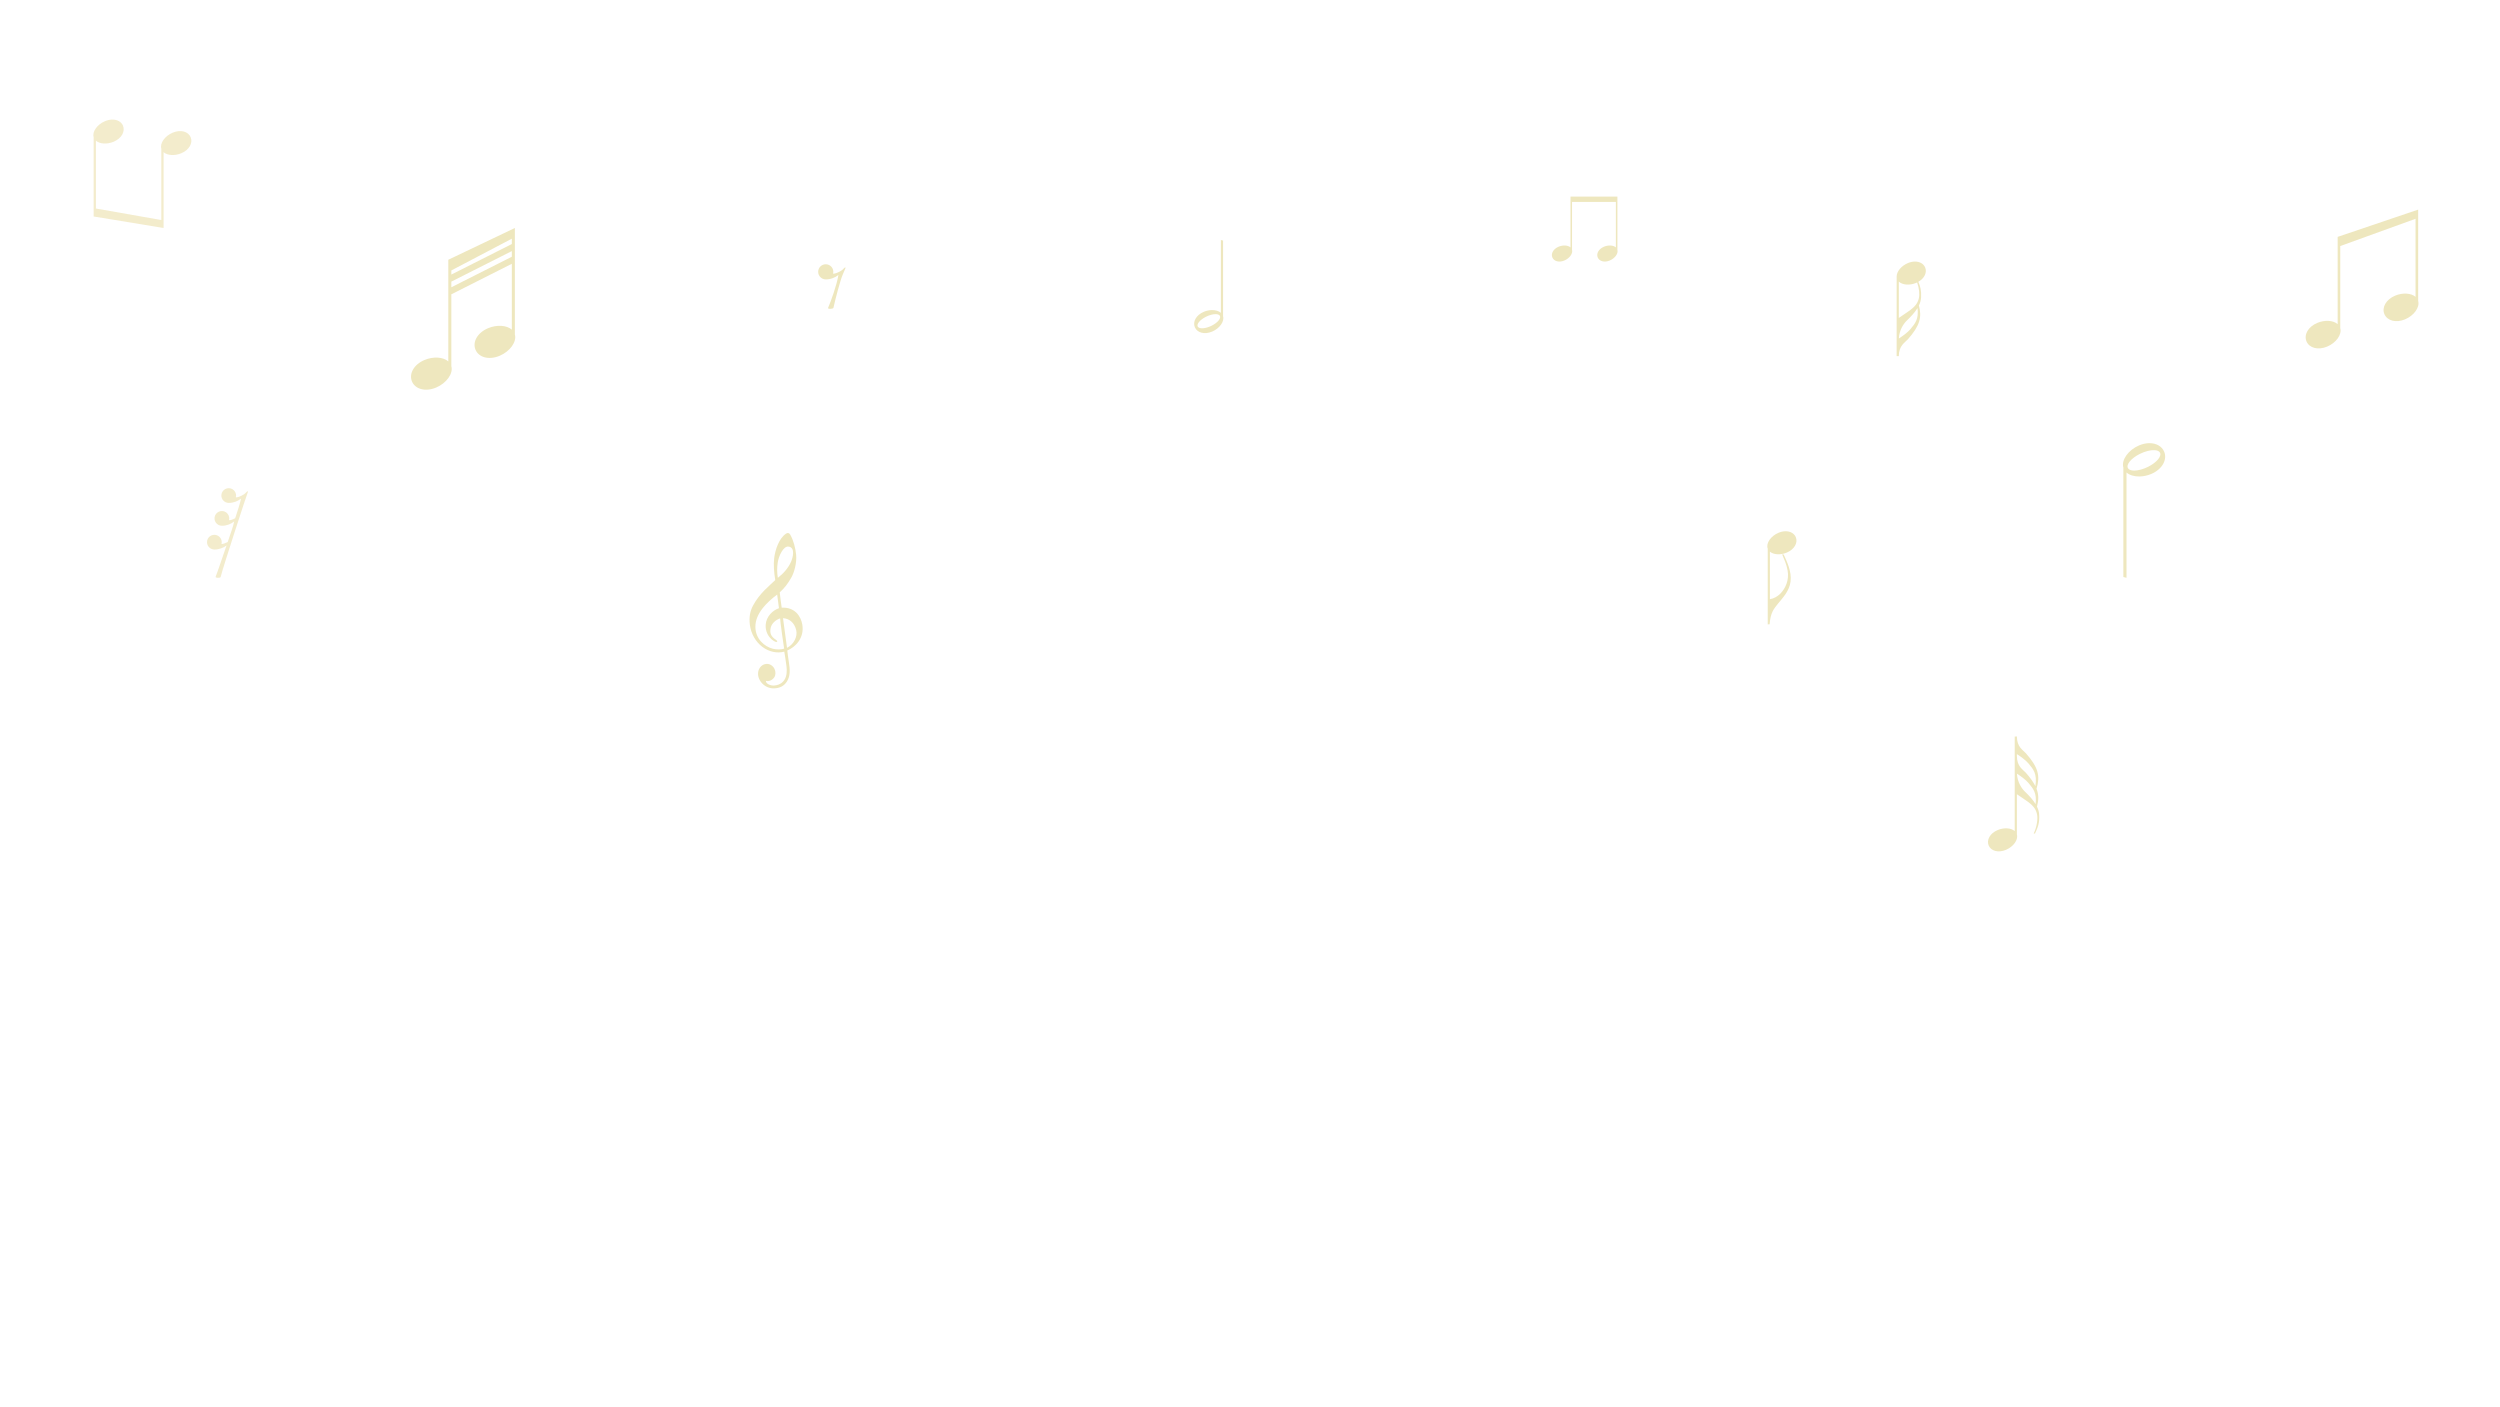
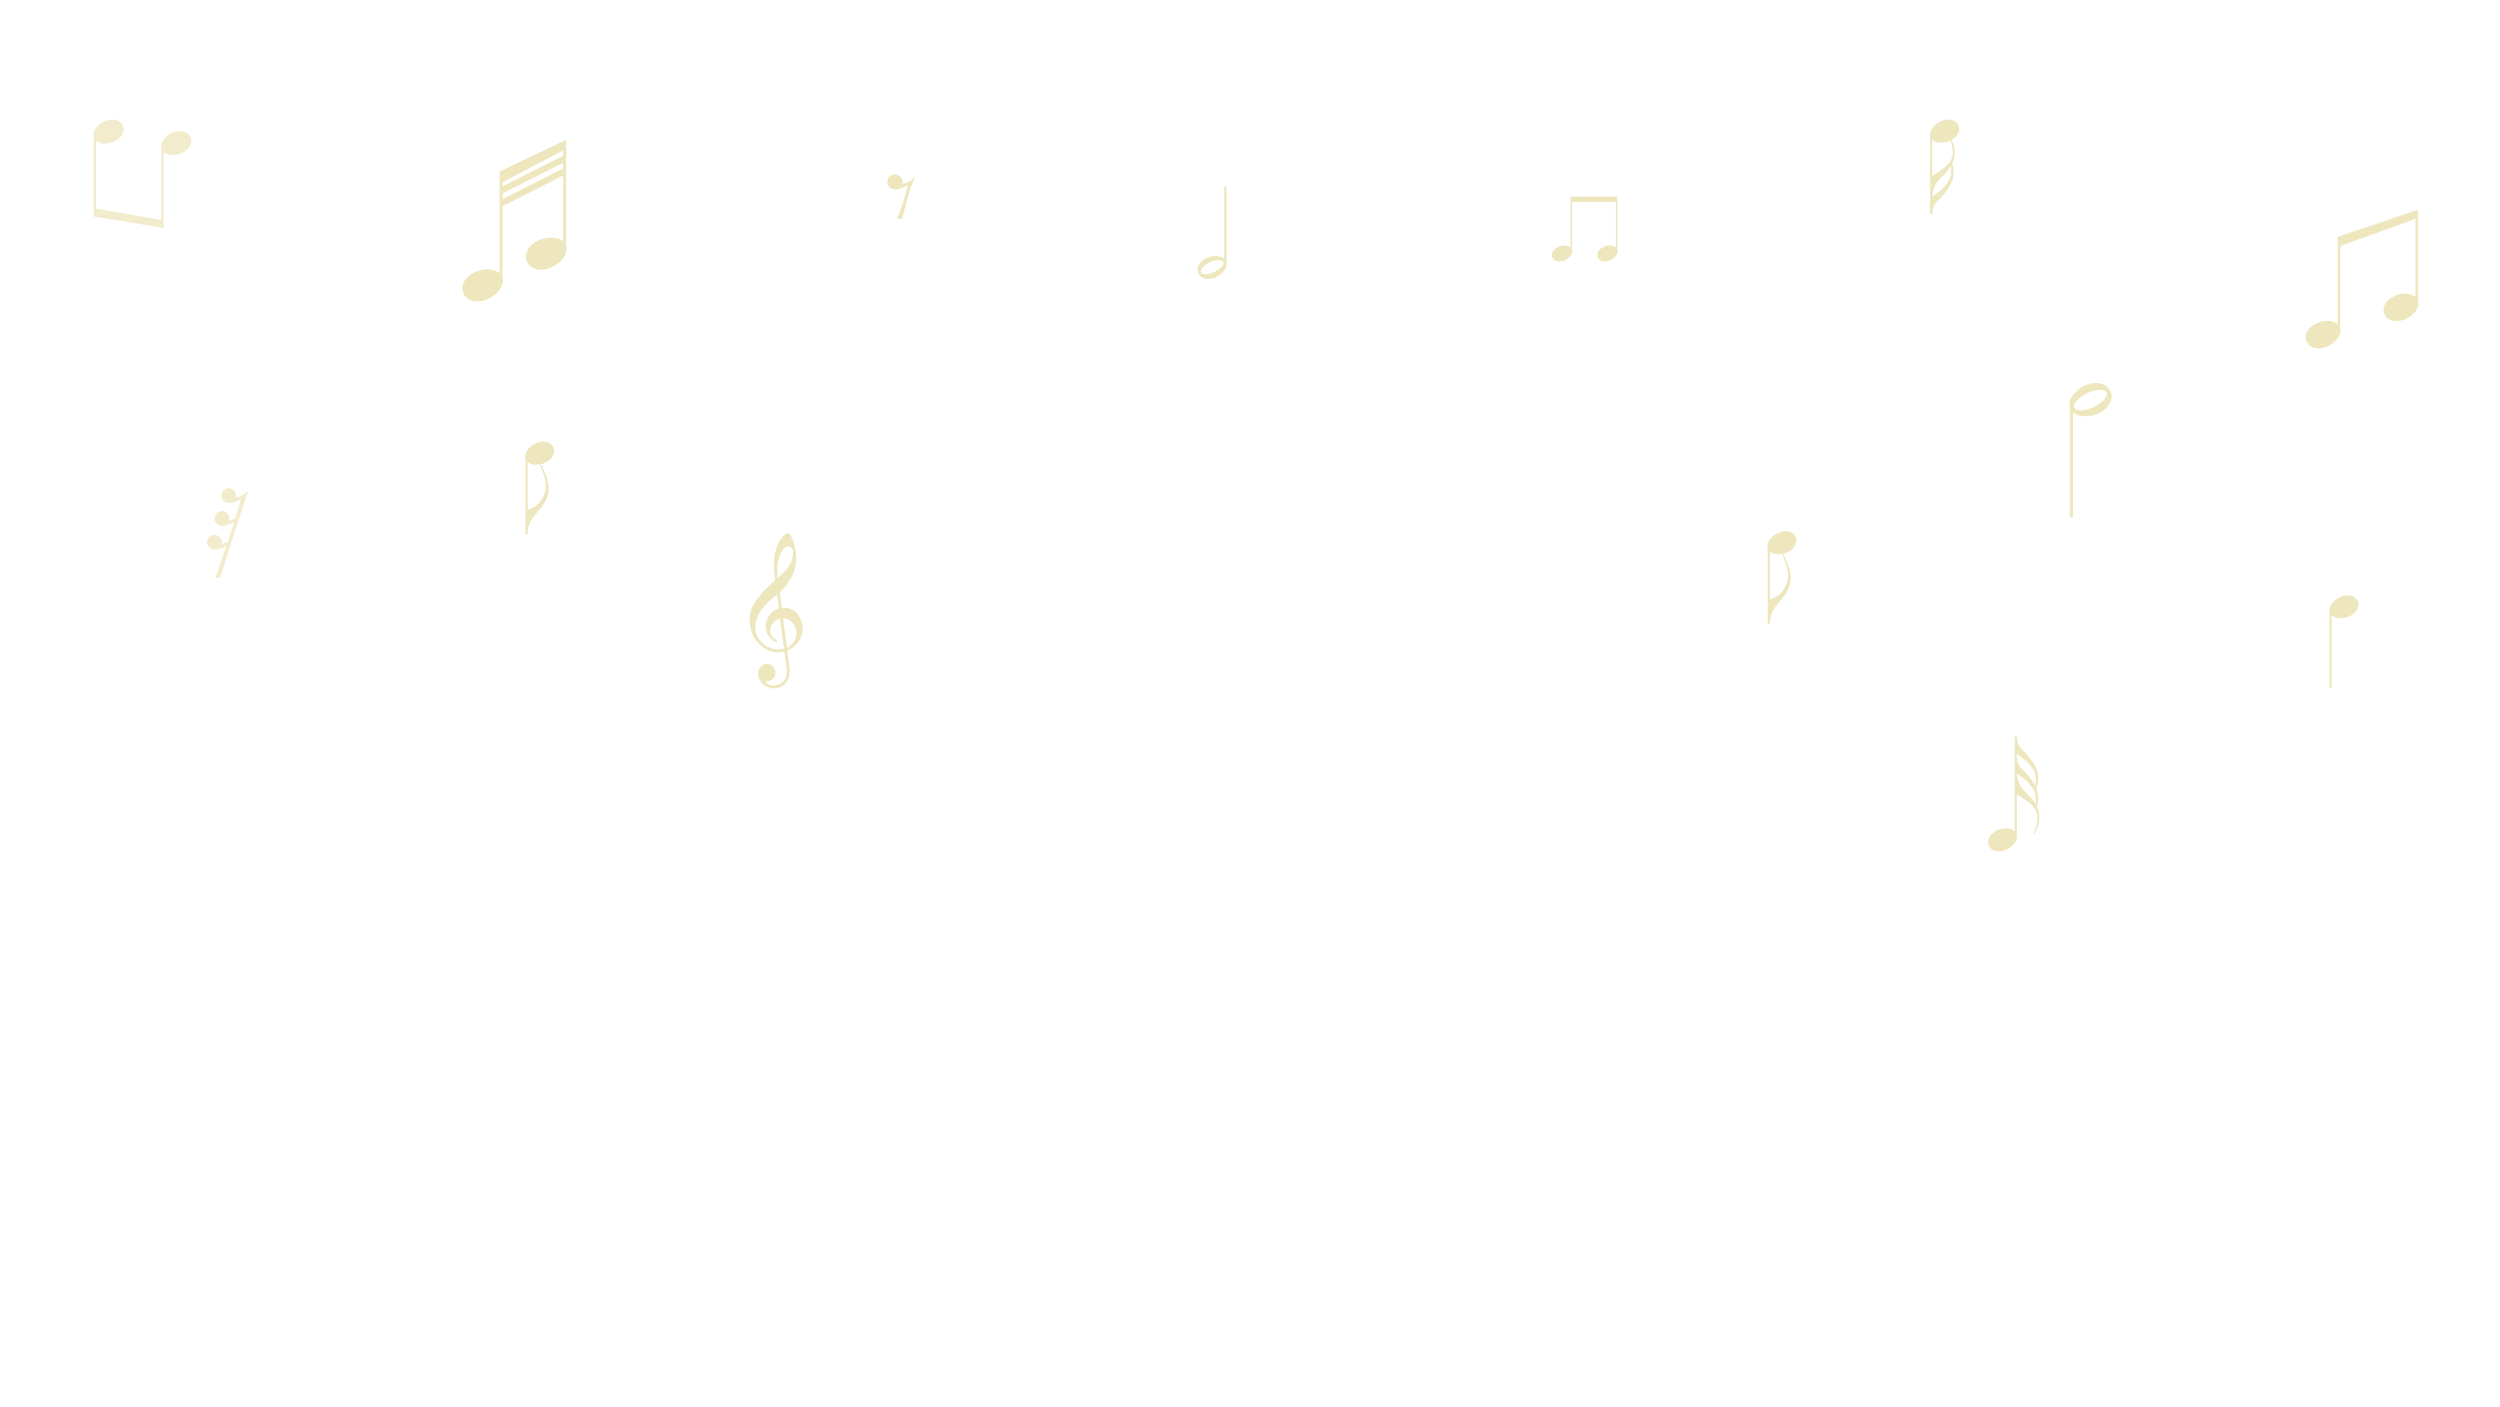
<svg xmlns="http://www.w3.org/2000/svg" xmlns:xlink="http://www.w3.org/1999/xlink" width="1920" height="1080" viewBox="0 0 1920 1080" version="1.1" id="svg1">
  <defs id="defs1">
    <symbol id="ms_beamed_notes_8br">
      <path d="M 13.94,9.872201e-4 C 12.258,0.023 10.436,0.4 8.583,1.183 c -5.649,2.387 -9.548,7.672 -8.373,11.793 v 58.619 l 51.67,8.5 v -56.008 c 2.817,2.471 8.283,2.825 13.117,0.783 5.93,-2.505 8.658,-7.664 6.887,-11.857 -1.771,-4.194 -7.371,-5.835 -13.301,-3.33 -5.652,2.388 -9.553,7.677 -8.373,11.799 v 52.728 l -48.33,-8.5 v -50.123 c 2.817,2.471 8.285,2.825 13.119,0.783 5.93,-2.505 8.656,-7.664 6.885,-11.857 -1.218,-2.883 -4.243,-4.559 -7.943,-4.512 z" id="path60" />
    </symbol>
    <symbol id="ms_beamed_notes_8c">
      <path d="m 72.207,0 -51.67,17.5 v 56.006 c -2.817,-2.471 -8.284,-2.823 -13.117,-0.781 -5.93,2.505 -8.658,7.662 -6.887,11.855 1.771,4.194 7.371,5.835 13.301,3.33 5.652,-2.388 9.553,-7.677 8.373,-11.799 V 23.383 L 70.537,5.883 v 50.123 c -2.817,-2.471 -8.285,-2.823 -13.119,-0.781 -5.93,2.505 -8.656,7.662 -6.885,11.855 1.771,4.194 7.371,5.835 13.301,3.33 5.649,-2.386 9.547,-7.672 8.373,-11.793 z" id="path58" />
    </symbol>
    <symbol id="ms_beamed_notes_32c">
      <path d="m 57.207,0 -36.668,17.5 v 56.01 c -2.816,-2.473 -8.284,-2.828 -13.119,-0.785 -5.93,2.505 -8.658,7.664 -6.887,11.857 1.772,4.194 7.371,5.835 13.301,3.33 5.65,-2.386 9.55,-7.672 8.375,-11.793 V 36.547 l 33.328,-16.824 v 36.285 c -2.817,-2.471 -8.285,-2.825 -13.119,-0.783 -5.93,2.505 -8.656,7.664 -6.885,11.857 1.771,4.194 7.371,5.835 13.301,3.33 5.652,-2.388 9.553,-7.677 8.373,-11.799 z m -1.67,5.885 v 2.953 l -33.328,16.824 v -2.277 z m 0,6.838 v 3.115 l -33.328,16.824 v -3.115 z" id="path70" />
    </symbol>
    <symbol id="ms_note_2r">
      <path d="M 13.942,9.83001e-4 C 12.26,0.023 10.437,0.4 8.584,1.183 2.932,3.57 -0.969,8.861 0.211,12.983 V 71.089 L 1.881,71.524 V 15.583 c 1.629,1.431 4.143,2.161 6.912,2.115 2.018,-0.033 4.169,-0.467 6.207,-1.328 5.93,-2.505 8.656,-7.662 6.885,-11.855 -1.218,-2.883 -4.243,-4.561 -7.943,-4.514 z M 16.875,3.72 c 1.27,0.084 2.235,0.469 2.703,1.172 1.248,1.874 -1.514,5.296 -6.17,7.641 -2.573,1.296 -5.32,2.044 -7.459,2.041 -1.582,0 -2.72,-0.424 -3.231,-1.189 -1.248,-1.874 1.514,-5.294 6.17,-7.639 2.91,-1.466 5.87,-2.165 7.986,-2.025 z" id="path24" />
    </symbol>
    <symbol id="ms_note_16r">
      <path d="M 8.596,1.184 C 3.625,3.284 0.015,7.629 0.014,11.447 L 0,72.62 l 1.67,0.012 c 0,-8.139 4.755,-10.442 6.922,-12.896 9.247,-10.477 10.937,-16.938 8.51,-25.996 0.947,-1.962 1.558,-3.998 1.676,-6.119 0.302,-5.422 -0.59,-8.513 -2.119,-12.07 4.767,-2.698 6.835,-7.256 5.238,-11.037 C 20.678,1.63 17.651,-0.046 13.951,9.819108e-4 12.27,0.023 10.449,0.402 8.596,1.184 Z M 1.67,15.366 c 2.739,2.664 8.371,3.104 13.342,1.004 0.25,-0.106 0.486,-0.223 0.725,-0.338 1.587,4.563 2.03,9.1 1.334,12.137 -0.965,4.207 -3.331,6.615 -6.84,9.264 -2.526,1.906 -5.969,3.983 -8.561,5.865 z m 14.375,20.311 c 0.991,8.697 -1.814,11.847 -5.486,16.256 -2.084,2.502 -5.976,5.316 -8.855,7.162 0.336,-6.856 3.917,-11.661 6.164,-13.822 3.093,-2.975 6.101,-6.165 8.178,-9.596 z" id="path27" />
    </symbol>
    <symbol id="ms_rest_32">
      <path d="M 31.367,2.984 C 31.617,2.53 31.222,1.989 30.574,2.726 29.531,3.913 28.46,4.703 27.824,5.059 26.029,6.065 23.754,7.127 22.147,7.048 22.266,6.592 22.33,6.122 22.33,5.651 22.33,2.53 19.8,7.600143e-4 16.68,1.434791e-8 h -6e-4 C 13.558,-2.199857e-4 11.027,2.53 11.027,5.651 c 0,3.122 2.531,5.612 5.653,5.653 3.555,0.046 7.167,-1.403 9.445,-3.32 -0.404,2.701 -2.947,10.41 -4.494,15.129 -1.601,0.825 -3.402,1.55 -4.74,1.485 0.119,-0.456 0.183,-0.926 0.183,-1.397 0,-3.121 -2.53,-5.65 -5.651,-5.651 l 4e-4,-2.2e-4 c -3.122,-5.4e-4 -5.652,2.529 -5.653,5.651 -5e-4,3.122 2.531,5.612 5.653,5.653 3.555,0.046 7.167,-1.403 9.445,-3.32 -0.432,2.885 -3.274,10.714 -4.962,15.794 -1.616,0.838 -3.431,1.587 -4.785,1.521 0.119,-0.456 0.183,-0.926 0.183,-1.397 0,-3.121 -2.53,-5.65 -5.651,-5.651 C 2.531,35.799 5.001066e-4,38.329 1.066341e-7,41.45 -5.998934e-4,44.573 2.531,47.063 5.653,47.104 c 3.435,0.046 7.057,-1.312 9.354,-3.133 -2.468,7.181 -7.327,21.549 -8.374,23.984 -0.447,1.04 3.65,1.186 3.845,0.251 1.18,-5.661 20.422,-64.375 20.889,-65.222 z" id="path36" />
    </symbol>
    <symbol id="ms_g_clef">
      <path d="m 6.562,107.348 c 0.283,-3.225 2.329,-5.855 5.209,-6.617 3.482,-0.921 6.274,1.253 7.422,3.653 0.973,2.033 0.969,4.662 -0.163,6.407 -1.451,2.236 -4.265,3.453 -6.473,2.737 -0.094,2.152 3.286,3.834 6.472,3.587 4.431,-0.344 7.657,-2.784 8.889,-6.76 1.137,-3.672 0.565,-7.537 0.121,-10.425 -0.242,-1.571 -0.809,-6.096 -1.342,-8.809 -5.606,1.434 -11.667,0.212 -16.869,-3.695 -5.059,-3.798 -8.67,-9.988 -9.561,-16.848 -0.78,-6.005 0.193,-10.72 2.455,-14.924 5.126,-9.523 12.629,-15.164 17.031,-19.516 -0.944,-5.719 -1.437,-11.882 -0.825,-16.836 0.813,-6.581 3.776,-15.353 9.151,-18.835 1.194,-0.774 2.35,-0.635 3.153,0.755 2.566,4.445 4.067,10.49 4.547,15.425 0.603,6.207 -1.4,13.62 -3.74,17.671 -2.889,5.003 -5.205,7.956 -8.845,11.263 0.212,2.626 0.947,7.552 1.495,11.764 9.99,-0.56 14.796,6.518 15.858,13.079 1.655,10.228 -5.311,17.232 -11.541,19.803 0.076,1.292 0.791,6.417 1.149,8.613 1.062,6.531 1.171,11.342 -1.658,15.527 -2.262,3.344 -5.523,4.798 -9.573,4.947 -7.347,0.272 -12.87,-6.161 -12.357,-11.97 z M 16.225,72.917 c -0.841,4.165 0.355,6.636 3.928,9.012 1.996,1.327 1.229,2.757 -1.734,0.828 -4.168,-2.714 -6.319,-7.428 -6.019,-12.229 0.402,-6.442 5.433,-11.177 10.199,-12.773 -0.439,-3.408 -0.853,-6.834 -1.379,-10.466 -4.082,2.96 -8.183,6.746 -10.955,10.235 -3.751,4.72 -5.82,9.55 -5.772,14.615 0.087,9.242 6.963,15.091 13.274,16.717 3.115,0.802 6.637,0.698 8.806,-0.049 -0.531,-2.987 -3.08,-21.204 -3.08,-23.226 -3.478,1.054 -6.604,4.044 -7.268,7.337 z m 19.63,1.703 c -1.425,-6.059 -5.638,-8.965 -10.144,-9.21 0.586,4.198 2.7,20.311 3.072,22.789 5.4,-2.758 8.191,-8.817 7.072,-13.579 z m -5.733,-64.178 c -4.23,-0.705 -7.759,7.431 -8.468,12.209 -0.629,4.234 -0.567,7.863 0.091,11.771 4.25,-3.248 8.105,-7.644 10.169,-12.412 1.356,-3.131 3.378,-10.706 -1.794,-11.568 z" id="path2" />
    </symbol>
    <symbol id="ms_note_2">
      <path d="m 20.539,0 v 55.941 c -1.629,-1.431 -4.143,-2.161 -6.912,-2.115 -2.018,0.034 -4.169,0.465 -6.207,1.326 -5.93,2.505 -8.658,7.664 -6.887,11.857 1.772,4.194 7.371,5.835 13.301,3.33 5.65,-2.387 9.551,-7.673 8.375,-11.795 V 0.436 Z m -4.07,56.949 c 1.582,0 2.722,0.424 3.232,1.19 1.248,1.874 -1.514,5.296 -6.17,7.641 -4.656,2.345 -9.441,2.725 -10.69,0.852 -1.248,-1.874 1.514,-5.294 6.17,-7.639 2.573,-1.296 5.318,-2.046 7.457,-2.043 z" id="path19" />
    </symbol>
    <symbol id="ms_note_8r">
      <path d="m 8.583,1.183 c -5.824,2.46 -9.787,8.002 -8.25,12.172 v 58.17 l 1.461,-0.076 c 0.635,-9.023 3.214,-11.833 6.658,-16.133 3.33,-4.157 8.451,-9.276 9.4,-16.627 1.024,-7.93 -2.906,-15.493 -5.269,-20.838 l -1.18,-0.125 c 1.644,4.073 3.282,7.297 4.201,12.422 1.274,7.109 -1.422,13.508 -5.553,17.729 -2.164,2.211 -5.027,3.823 -8.049,4.311 v -36.498 c 2.85,2.378 8.23,2.695 12.996,0.682 5.93,-2.505 8.656,-7.664 6.885,-11.858 -1.218,-2.883 -4.245,-4.559 -7.945,-4.512 C 12.256,0.023 10.436,0.4 8.583,1.183 Z" id="path26" />
    </symbol>
    <symbol id="ms_note_32">
      <path d="m 20.539,0.014 v 72.629 c -2.816,-2.473 -8.284,-2.826 -13.119,-0.783 -5.93,2.505 -8.658,7.664 -6.887,11.857 1.772,4.194 7.371,5.833 13.301,3.328 5.65,-2.387 9.55,-7.672 8.375,-11.793 v -30.918 c 2.592,1.883 6.035,3.961 8.561,5.867 3.509,2.648 5.875,5.056 6.84,9.264 0.845,3.687 0.039,9.586 -2.496,15.059 l 0.99,0.012 c 2.184,-4.768 3.581,-7.9 3.213,-14.521 -0.118,-2.122 -0.73,-4.16 -1.678,-6.123 1.343,-5.013 1.412,-9.236 -0.351,-13.777 2.907,-9.712 1.5,-16.275 -8.156,-27.215 C 26.965,10.444 22.209,8.139 22.209,0 Z m 1.67,13.502 c 2.882,1.846 6.795,4.674 8.887,7.186 3.84,4.61 6.739,7.834 5.334,17.471 -1.528,-3.101 -3.89,-6.411 -7.299,-10.273 -2.167,-2.455 -6.922,-4.76 -6.922,-12.898 z m 0.033,15.021 c 2.879,1.847 6.769,4.662 8.854,7.164 3.672,4.409 6.481,7.558 5.49,16.254 -2.077,-3.431 -5.087,-6.619 -8.18,-9.594 -2.247,-2.162 -5.828,-6.968 -6.164,-13.824 z" id="path23" />
    </symbol>
    <symbol id="ms_beamed_notes_8a">
      <path d="m 20.537,0 v 56.008 c -2.817,-2.471 -8.285,-2.823 -13.119,-0.781 -5.93,2.505 -8.656,7.662 -6.885,11.855 1.772,4.194 7.371,5.835 13.301,3.33 5.652,-2.388 9.553,-7.677 8.373,-11.799 V 5.885 h 48.33 v 50.123 c -2.817,-2.471 -8.285,-2.823 -13.119,-0.781 -5.93,2.505 -8.656,7.662 -6.885,11.855 1.772,4.194 7.371,5.835 13.301,3.33 5.652,-2.388 9.553,-7.677 8.373,-11.799 V 0 Z" id="path56" />
    </symbol>
    <symbol id="ms_rest_8">
      <path d="m 2e-4,5.816 c -5e-4,3.213 2.605,5.775 5.818,5.818 3.659,0.047 7.375,-1.444 9.72,-3.417 -1.145,7.647 -5.944,20.695 -7.921,25.296 -0.46,1.07 3.921,0.894 4.121,-0.068 C 12.953,27.619 17.124,11.794 18.751,8.256 19.431,6.776 20.453,3.943 20.933,3.071 21.191,2.604 20.784,2.047 20.117,2.806 19.044,4.027 17.942,4.84 17.287,5.207 15.44,6.242 13.099,7.334 11.445,7.253 11.568,6.784 11.633,6.301 11.633,5.815 11.633,2.604 9.029,5.600903e-4 5.818,9.031955e-8 2.605,-5.599097e-4 6e-4,2.603 0,5.815 Z" id="path34" />
    </symbol>
+     <symbol id="ms_note_4r">
+       <path d="m 13.94,0.001 c -1.682,0.022 -3.502,0.399 -5.355,1.182 -5.649,2.386 -9.549,7.674 -8.375,11.795 v 58.109 l 1.67,0.438 V 15.585 c 2.816,2.473 8.284,2.828 13.119,0.785 5.93,-2.505 8.658,-7.664 6.887,-11.857 -1.218,-2.883 -4.245,-4.56 -7.945,-4.512 z" id="path25" />
+     </symbol>
  </defs>
  <g id="layer1">
    <use xlink:href="#ms_beamed_notes_8br" id="use1" transform="matrix(1.039572,0,0,1.039572,71.69533,91.8349)" style="fill:#efe7be;fill-opacity:0.788" />
-     <use xlink:href="#ms_beamed_notes_32c" id="use1-7" transform="matrix(1.393908,0,0,1.393908,315.6671,175.0991)" style="fill:#eee7be;fill-opacity:1" />
+     <use xlink:href="#ms_beamed_notes_32c" id="use1-7" transform="matrix(1.393908,0,0,1.393908,355.0605,107.3394)" style="fill:#eee7be;fill-opacity:1" />
    <use xlink:href="#ms_beamed_notes_8c" id="use1-6" transform="matrix(1.19654,0,0,1.19654,1770.75,160.9841)" style="fill:#eee7be;fill-opacity:1" />
-     <use xlink:href="#ms_note_16r" id="use1-1" transform="translate(1456.618,200.8785)" style="fill:#eee7be;fill-opacity:1" />
-     <use xlink:href="#ms_note_2r" id="use1-2" transform="matrix(1.445887,0,0,1.445887,1630.431,340.3466)" style="fill:#eee7be;fill-opacity:1" />
+     <use xlink:href="#ms_note_16r" id="use1-1" transform="translate(1482.309,91.8349)" style="fill:#eee7be;fill-opacity:1" />
+     <use xlink:href="#ms_note_2r" id="use1-2" transform="matrix(1.445887,0,0,1.445887,1589.325,294.1022)" style="fill:#eee7be;fill-opacity:1" />
    <use xlink:href="#ms_rest_32" id="use1-79" transform="translate(158.9796,374.9348)" style="fill:#efe7be;fill-opacity:0.788" />
    <use xlink:href="#ms_g_clef" id="use1-21" transform="translate(575.6431,409.3488)" style="fill:#eee7be;fill-opacity:1" />
-     <use xlink:href="#ms_note_2" id="use1-0" transform="translate(917.1046,184.3114)" style="fill:#eee7be;fill-opacity:1" />
+     <use xlink:href="#ms_note_2" id="use1-0" transform="translate(919.6677,142.7628)" style="fill:#eee7be;fill-opacity:1" />
    <use xlink:href="#ms_note_8r" id="use1-5" transform="translate(1357.284,408.0006)" style="fill:#eee7be;fill-opacity:1" />
+     <use xlink:href="#ms_note_8r" id="use1-5-2" transform="translate(403.2624,339.1726)" style="fill:#eee7be;fill-opacity:1" />
    <use xlink:href="#ms_note_32" id="use1-9" transform="translate(1526.764,565.627)" style="fill:#eee7be;fill-opacity:1" />
    <use xlink:href="#ms_beamed_notes_8a" id="use1-55" transform="matrix(0.6969393,0,0,0.6969393,1191.837,150.9809)" style="fill:#eee7be;fill-opacity:1" />
-     <use xlink:href="#ms_rest_8" id="use1-51" transform="translate(628.3524,202.9514)" style="fill:#eee7be;fill-opacity:1" />
+     <use xlink:href="#ms_rest_8" id="use1-51" transform="translate(681.4478,133.8593)" style="fill:#eee7be;fill-opacity:1" />
+     <use xlink:href="#ms_note_4r" id="use1-57" transform="translate(1788.898,457.1503)" style="fill:#eee7be;fill-opacity:1" />
  </g>
</svg>
